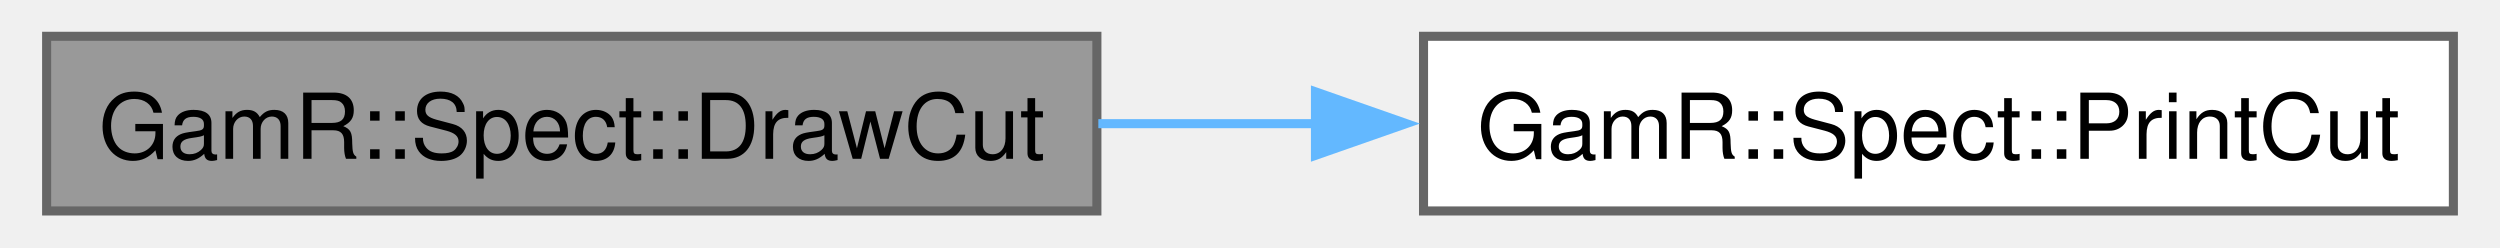
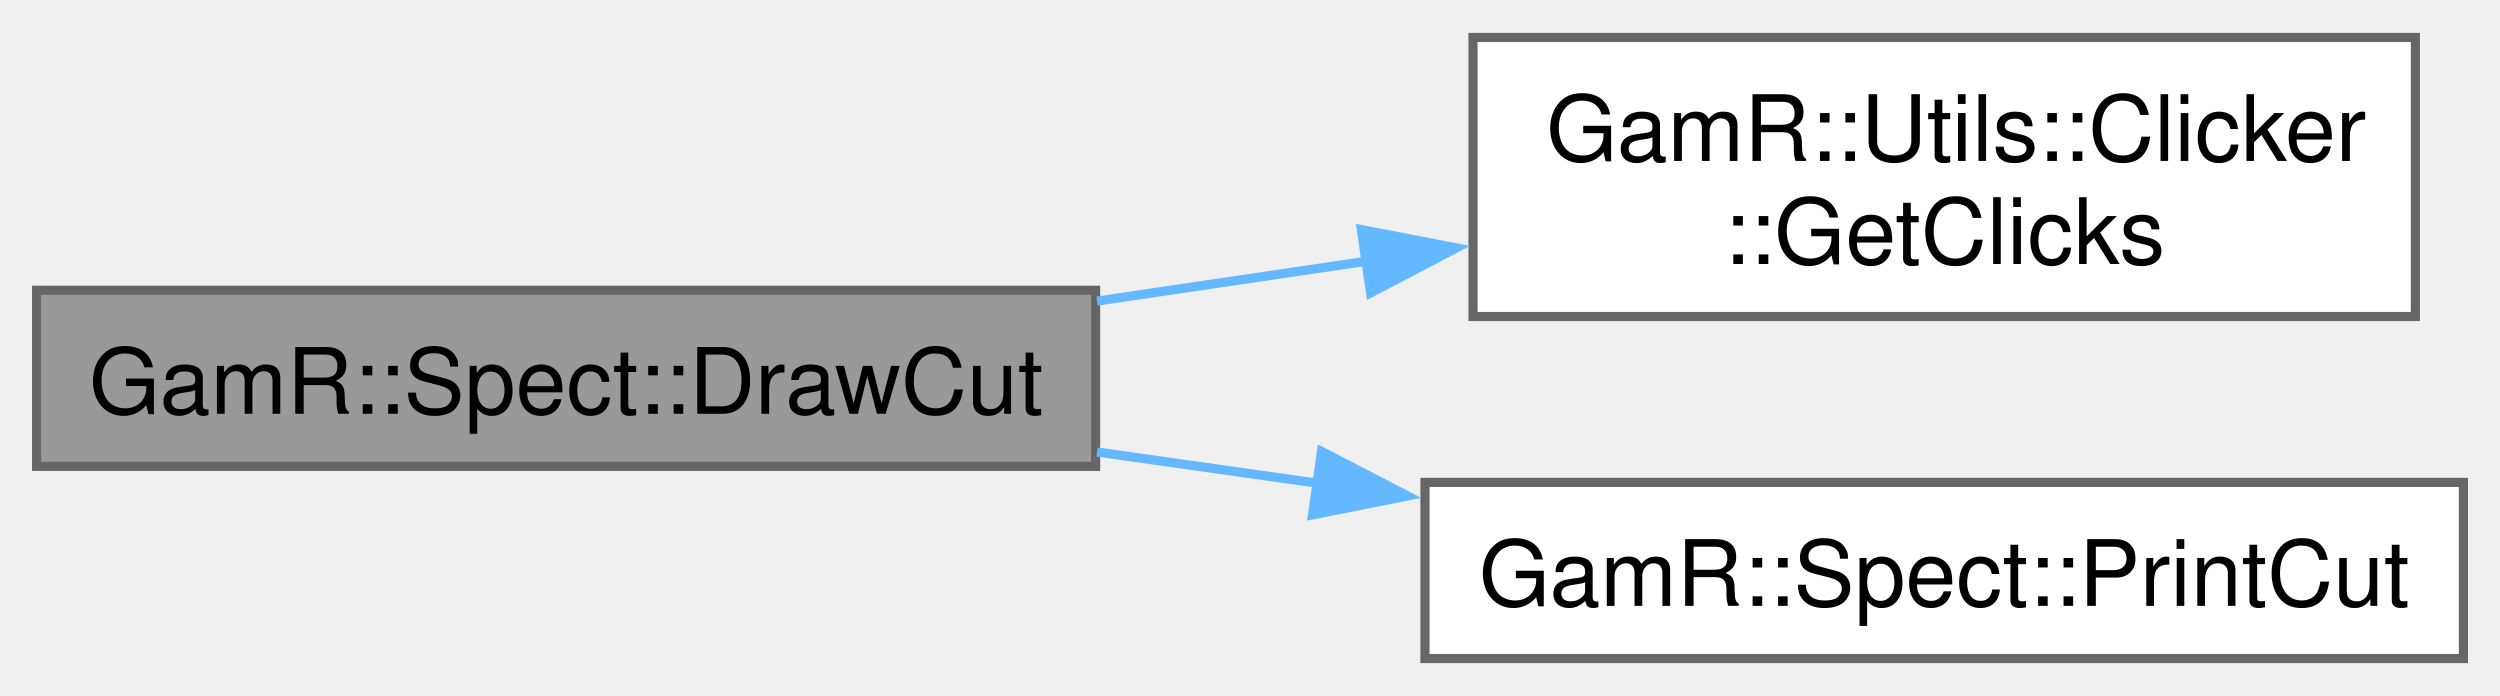
- <svg xmlns="http://www.w3.org/2000/svg" xmlns:xlink="http://www.w3.org/1999/xlink" width="273pt" height="27pt" viewBox="0.00 0.00 273.25 27.25">
-   <g id="graph0" class="graph" transform="scale(1 1) rotate(0) translate(4 23.25)">
+ <svg xmlns="http://www.w3.org/2000/svg" xmlns:xlink="http://www.w3.org/1999/xlink" width="273pt" height="76pt" viewBox="0.00 0.00 273.25 75.88">
+   <g id="graph0" class="graph" transform="scale(1 1) rotate(0) translate(4 71.88)">
    <g id="Node000001" class="node">
      <g id="a_Node000001">
        <a xlink:title=" ">
-           <polygon fill="#999999" stroke="#666666" points="115.75,-19.25 0,-19.25 0,0 115.75,0 115.75,-19.25" />
-           <text text-anchor="middle" x="57.88" y="-5.75" font-family="Helvetica,sans-Serif" font-size="10.00">GamR::Spect::DrawCut</text>
+           <polygon fill="#999999" stroke="#666666" points="115.75,-40.25 0,-40.25 0,-21 115.75,-21 115.75,-40.25" />
+           <text text-anchor="middle" x="57.88" y="-26.75" font-family="Helvetica,sans-Serif" font-size="10.00">GamR::Spect::DrawCut</text>
        </a>
      </g>
    </g>
    <g id="Node000002" class="node">
      <g id="a_Node000002">
+         <a xlink:href="../../d5/db8/class_gam_r_1_1_utils_1_1_clicker.html#a2303baf332dfdfecf946e78f7aa33c86" target="_top" xlink:title=" ">
+           <polygon fill="white" stroke="#666666" points="260,-67.88 157,-67.88 157,-37.38 260,-37.38 260,-67.88" />
+           <text text-anchor="start" x="165" y="-54.38" font-family="Helvetica,sans-Serif" font-size="10.00">GamR::Utils::Clicker</text>
+           <text text-anchor="middle" x="208.5" y="-43.12" font-family="Helvetica,sans-Serif" font-size="10.00">::GetClicks</text>
+         </a>
+       </g>
+     </g>
+     <g id="edge1_Node000001_Node000002" class="edge">
+       <g id="a_edge1_Node000001_Node000002">
+         <a xlink:title=" ">
+           <path fill="none" stroke="#63b8ff" d="M115.91,-39.07C125.56,-40.5 135.62,-41.99 145.39,-43.43" />
+           <polygon fill="#63b8ff" stroke="#63b8ff" points="144.79,-46.88 155.19,-44.88 145.81,-39.96 144.79,-46.88" />
+         </a>
+       </g>
+     </g>
+     <g id="Node000003" class="node">
+       <g id="a_Node000003">
        <a xlink:href="../../dc/d89/namespace_gam_r_1_1_spect.html#af1e4919591bd71a06e60304c9630cad9" target="_top" xlink:title=" ">
          <polygon fill="white" stroke="#666666" points="265.25,-19.25 151.75,-19.25 151.75,0 265.25,0 265.25,-19.25" />
          <text text-anchor="middle" x="208.5" y="-5.75" font-family="Helvetica,sans-Serif" font-size="10.00">GamR::Spect::PrintCut</text>
        </a>
      </g>
    </g>
-     <g id="edge1_Node000001_Node000002" class="edge">
-       <g id="a_edge1_Node000001_Node000002">
+     <g id="edge2_Node000001_Node000003" class="edge">
+       <g id="a_edge2_Node000001_Node000003">
        <a xlink:title=" ">
-           <path fill="none" stroke="#63b8ff" d="M115.91,-9.62C123.81,-9.62 131.99,-9.62 140.06,-9.62" />
-           <polygon fill="#63b8ff" stroke="#63b8ff" points="139.84,-13.13 149.84,-9.63 139.84,-6.13 139.84,-13.13" />
+           <path fill="none" stroke="#63b8ff" d="M115.91,-22.57C123.81,-21.45 131.99,-20.29 140.06,-19.15" />
+           <polygon fill="#63b8ff" stroke="#63b8ff" points="140.44,-22.64 149.85,-17.77 139.46,-15.7 140.44,-22.64" />
        </a>
      </g>
    </g>
  </g>
</svg>
